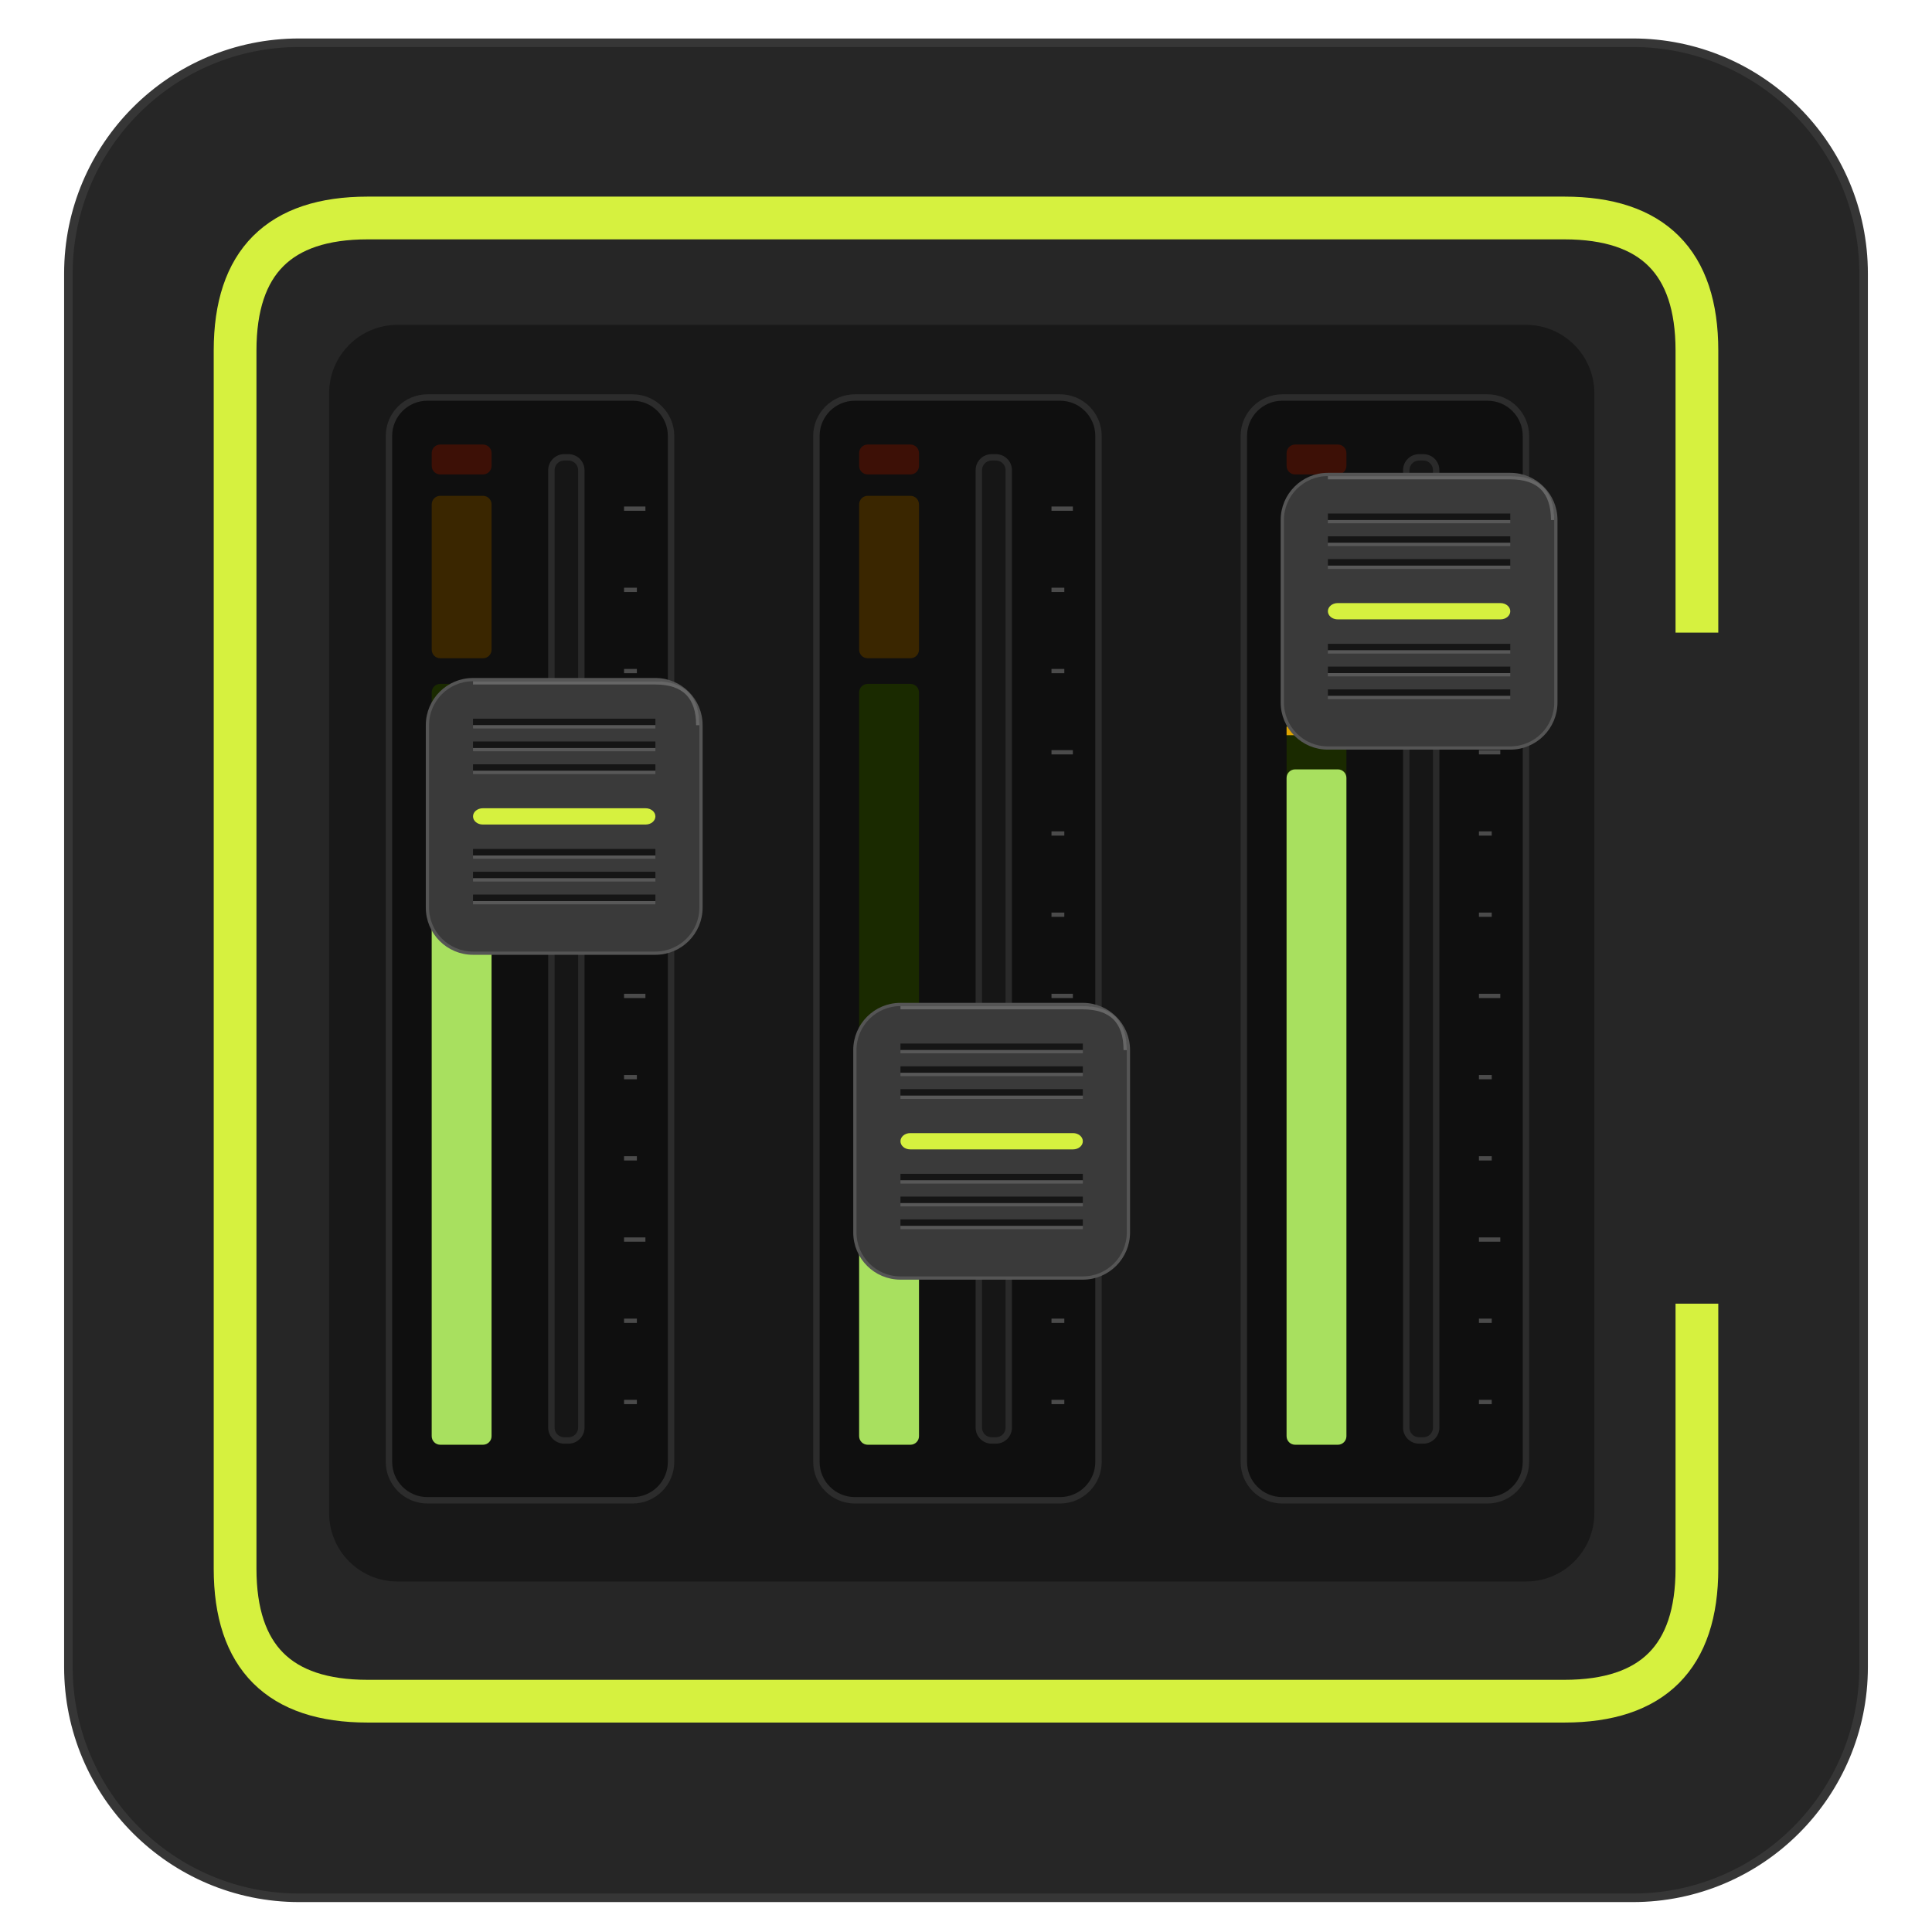
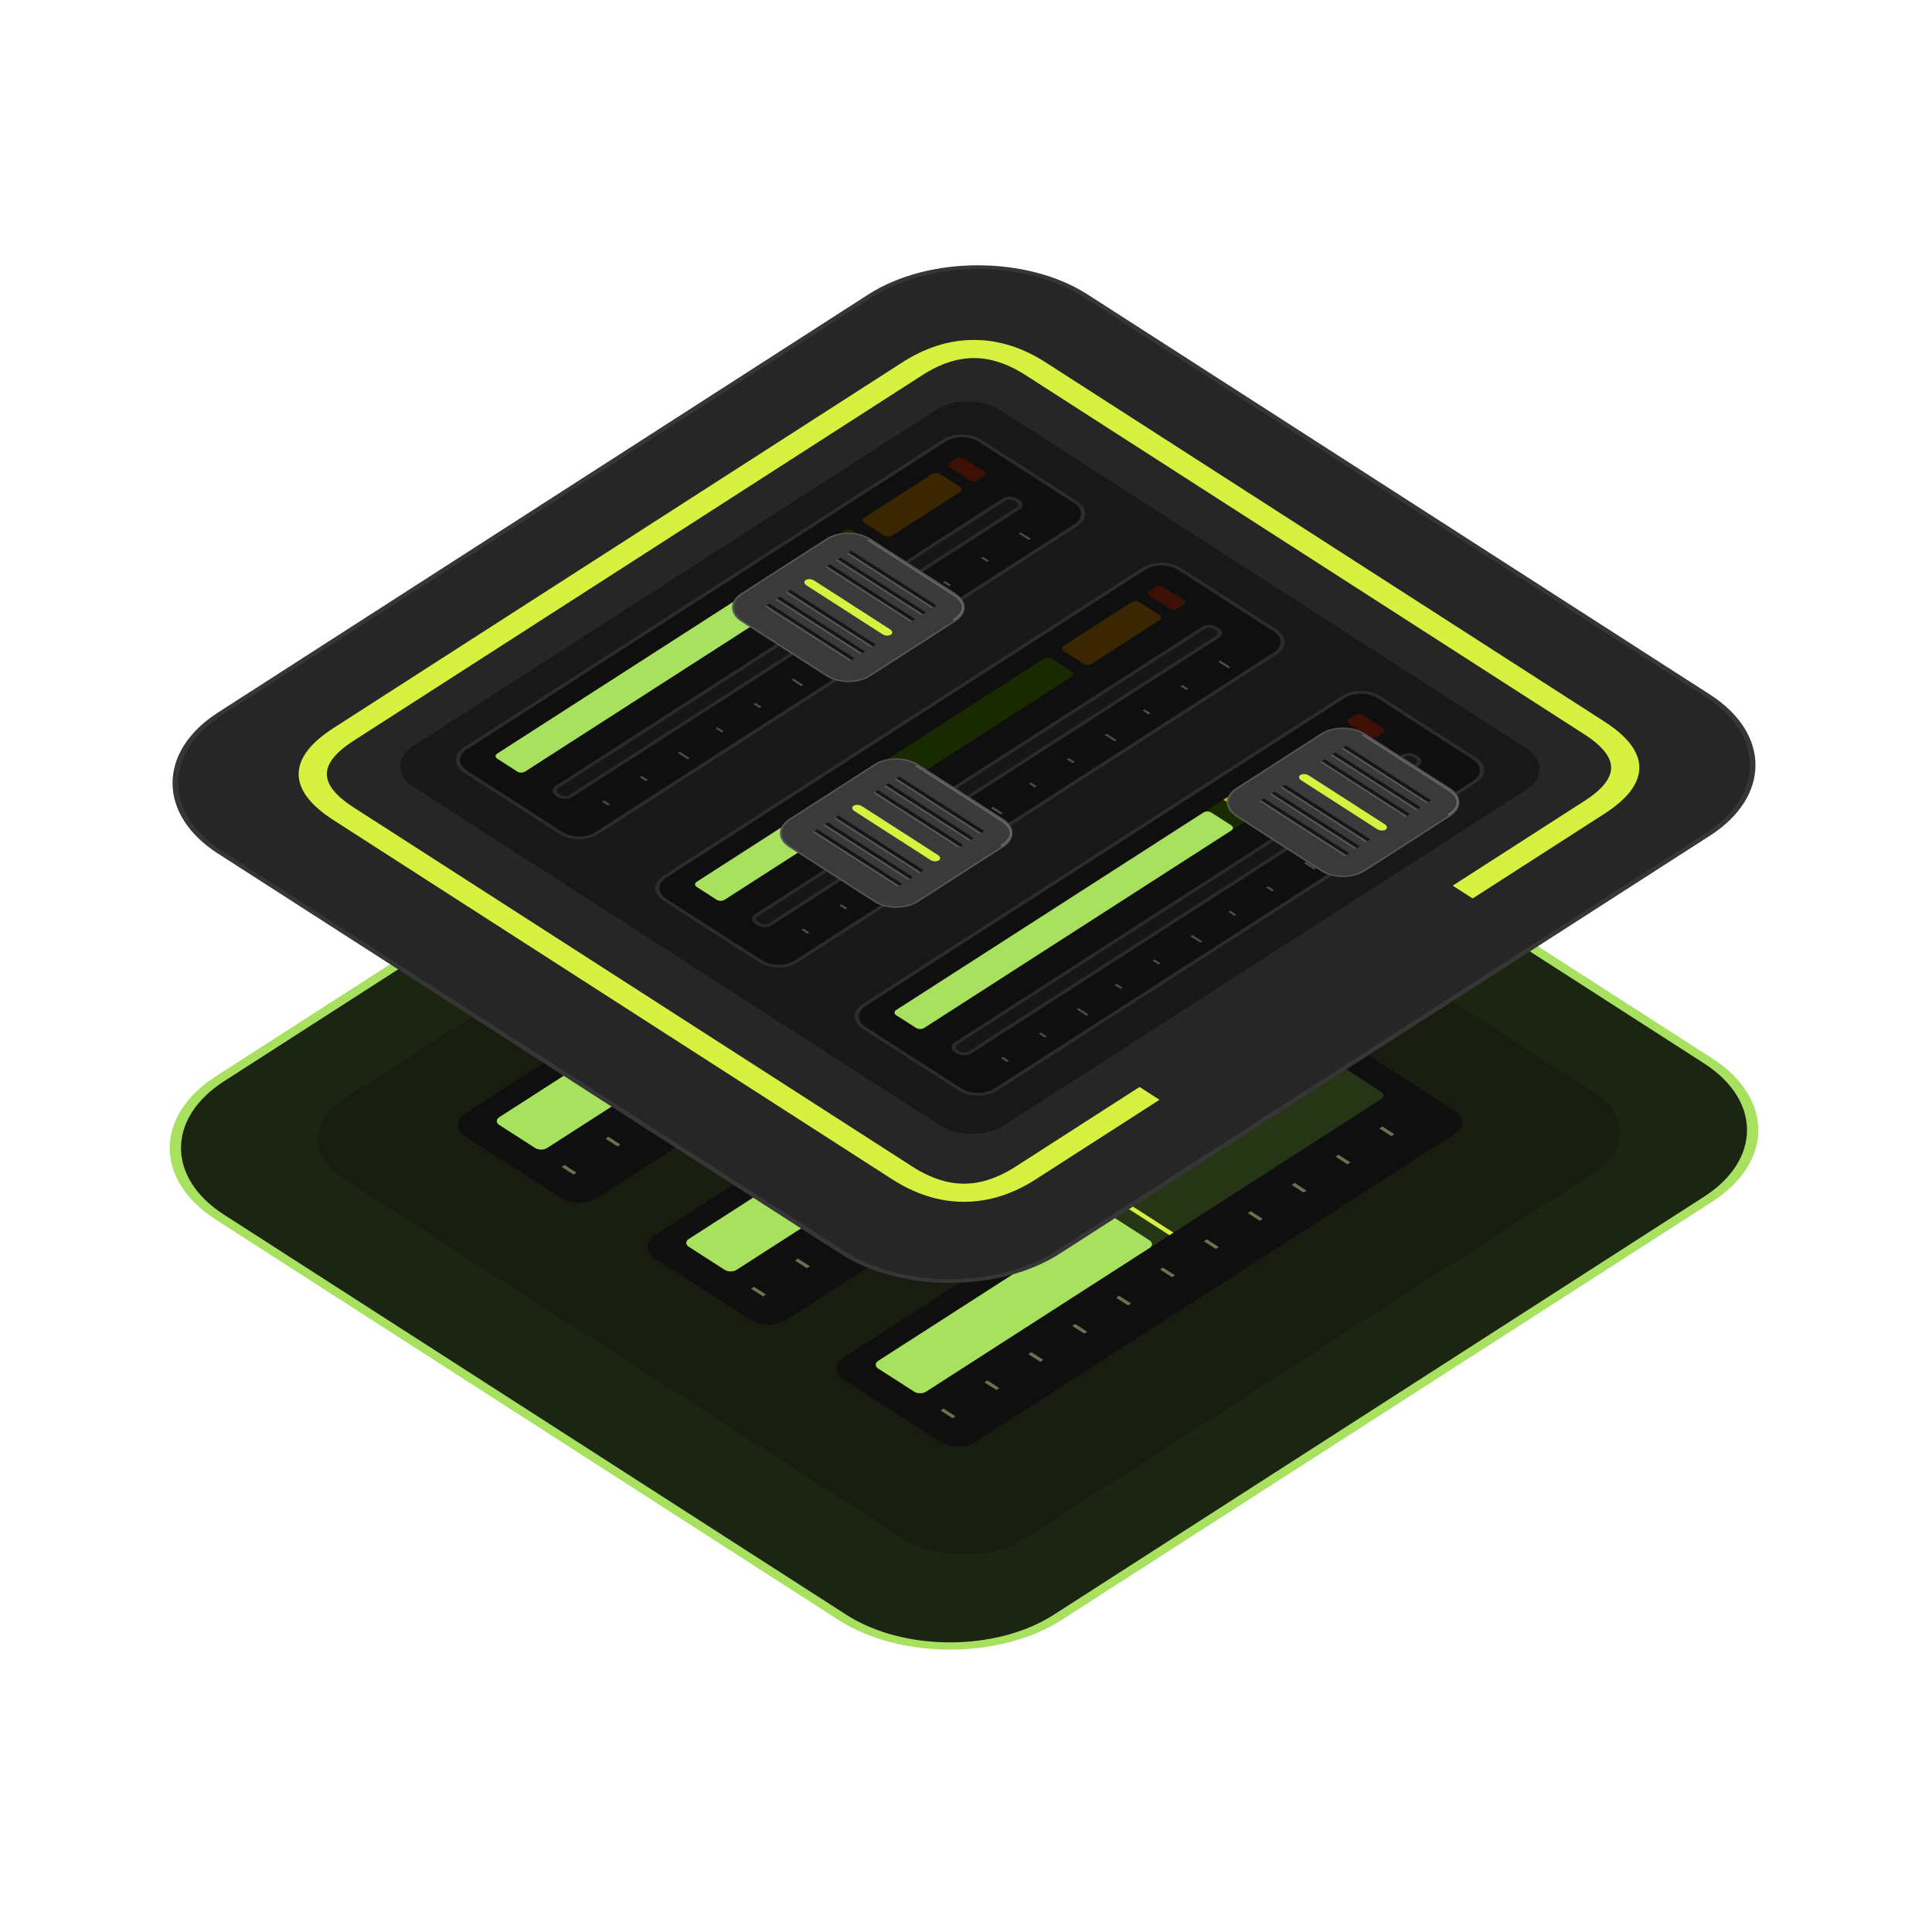
- <svg xmlns="http://www.w3.org/2000/svg" viewBox="100 90 452 452" fill="none" role="img" aria-labelledby="title desc">
-   <g id="console">
-     <rect id="flat-chassis" x="116" y="100" width="420" height="434" rx="54" fill="#262626" stroke="#363636" stroke-width="2" />
-     <g id="04-open-frame">
-       <path d="M497 238v-66q0-31-31-31H186q-31 0-31 31v285q0 31 31 31h280q31 0 31-31v-62" stroke="#d6f13f" stroke-width="10" />
+ <svg xmlns="http://www.w3.org/2000/svg" viewBox="62 30 900 900" fill="none" role="img" aria-labelledby="title desc">
+   <g transform="matrix(.70 .45 -.70 .45 512 290)">
+     <g transform="matrix(1.327434 0 0 1.327434 -132.7434 -119.469)">
+       <rect x="116" y="100" width="420" height="434" rx="54" fill="#1c2412" stroke="#a8e05f" stroke-width="4" />
+       <rect x="155" y="141" width="342" height="347" rx="31" fill="#181d10" />
+       <rect x="191" y="183" width="66" height="258" rx="9" fill="#0f0f0f" />
+       <rect x="201" y="194" width="24" height="234" rx="3" fill="#253515" />
+       <rect x="201" y="280" width="24" height="148" rx="3" fill="#a8e05f" />
+       <path d="M201 272h24" stroke="#d6f13f" stroke-width="2" />
+       <path d="M236 208h6" stroke="#68734e" stroke-width="1.5" />
+       <path d="M236 230h6" stroke="#68734e" stroke-width="1.5" />
+       <path d="M236 252h6" stroke="#68734e" stroke-width="1.5" />
+       <path d="M236 274h6" stroke="#68734e" stroke-width="1.5" />
+       <path d="M236 296h6" stroke="#68734e" stroke-width="1.5" />
+       <path d="M236 318h6" stroke="#68734e" stroke-width="1.5" />
+       <path d="M236 340h6" stroke="#68734e" stroke-width="1.5" />
+       <path d="M236 362h6" stroke="#68734e" stroke-width="1.5" />
+       <path d="M236 384h6" stroke="#68734e" stroke-width="1.5" />
+       <path d="M236 406h6" stroke="#68734e" stroke-width="1.5" />
+       <path d="M236 428h6" stroke="#68734e" stroke-width="1.5" />
+       <rect x="286" y="183" width="66" height="258" rx="9" fill="#0f0f0f" />
+       <rect x="296" y="194" width="24" height="234" rx="3" fill="#253515" />
+       <rect x="296" y="254" width="24" height="174" rx="3" fill="#a8e05f" />
+       <path d="M296 246h24" stroke="#d6f13f" stroke-width="2" />
+       <path d="M331 208h6" stroke="#68734e" stroke-width="1.5" />
+       <path d="M331 230h6" stroke="#68734e" stroke-width="1.5" />
+       <path d="M331 252h6" stroke="#68734e" stroke-width="1.5" />
+       <path d="M331 274h6" stroke="#68734e" stroke-width="1.5" />
+       <path d="M331 296h6" stroke="#68734e" stroke-width="1.5" />
+       <path d="M331 318h6" stroke="#68734e" stroke-width="1.5" />
+       <path d="M331 340h6" stroke="#68734e" stroke-width="1.5" />
+       <path d="M331 362h6" stroke="#68734e" stroke-width="1.5" />
+       <path d="M331 384h6" stroke="#68734e" stroke-width="1.5" />
+       <path d="M331 406h6" stroke="#68734e" stroke-width="1.5" />
+       <path d="M331 428h6" stroke="#68734e" stroke-width="1.5" />
+       <rect x="381" y="183" width="66" height="258" rx="9" fill="#0f0f0f" />
+       <rect x="391" y="194" width="24" height="234" rx="3" fill="#253515" />
+       <rect x="391" y="310" width="24" height="118" rx="3" fill="#a8e05f" />
+       <path d="M391 302h24" stroke="#d6f13f" stroke-width="2" />
+       <path d="M426 208h6" stroke="#68734e" stroke-width="1.5" />
+       <path d="M426 230h6" stroke="#68734e" stroke-width="1.5" />
+       <path d="M426 252h6" stroke="#68734e" stroke-width="1.5" />
+       <path d="M426 274h6" stroke="#68734e" stroke-width="1.5" />
+       <path d="M426 296h6" stroke="#68734e" stroke-width="1.5" />
+       <path d="M426 318h6" stroke="#68734e" stroke-width="1.5" />
+       <path d="M426 340h6" stroke="#68734e" stroke-width="1.5" />
+       <path d="M426 362h6" stroke="#68734e" stroke-width="1.5" />
+       <path d="M426 384h6" stroke="#68734e" stroke-width="1.5" />
+       <path d="M426 406h6" stroke="#68734e" stroke-width="1.5" />
+       <path d="M426 428h6" stroke="#68734e" stroke-width="1.5" />
    </g>
-     <g id="05-control-bed">
-       <rect x="177" y="166" width="296" height="294" rx="16" fill="#181818" />
-     </g>
-     <g id="06-channel-1">
-       <rect x="191" y="183" width="66" height="258" rx="9" fill="#0f0f0f" stroke="#2c2c2c" stroke-width="1.5" />
-       <rect x="195" y="187" width="58" height="250" rx="6" fill="#0f0f0f" />
-       <g id="signal-meter-1">
-         <rect x="201" y="194" width="14" height="7" rx="2" fill="#3d1006" />
-         <rect x="201" y="206" width="14" height="38" rx="2" fill="#3a2600" />
-         <rect x="201" y="250" width="14" height="178" rx="2" fill="#1a2a00" />
-         <rect x="201" y="296" width="14" height="132" rx="2" fill="#a8e05f" />
-         <rect x="201" y="286" width="14" height="2" fill="#e0a400" />
+   </g>
+   <g transform="matrix(.70 .45 -.70 .45 512 120)">
+     <g transform="matrix(1.327434 0 0 1.327434 -132.7434 -119.469)">
+       <g>
+         <rect x="116" y="100" width="420" height="434" rx="54" fill="#262626" stroke="#363636" stroke-width="2" />
+         <g>
+           <path d="M497 238v-66q0-31-31-31H186q-31 0-31 31v285q0 31 31 31h280q31 0 31-31v-62" stroke="#d6f13f" stroke-width="10" />
+         </g>
+         <g>
+           <rect x="177" y="166" width="296" height="294" rx="16" fill="#181818" />
+         </g>
+         <g>
+           <rect x="191" y="183" width="66" height="258" rx="9" fill="#0f0f0f" stroke="#2c2c2c" stroke-width="1.5" />
+           <rect x="195" y="187" width="58" height="250" rx="6" fill="#0f0f0f" />
+           <g>
+             <rect x="201" y="194" width="14" height="7" rx="2" fill="#3d1006" />
+             <rect x="201" y="206" width="14" height="38" rx="2" fill="#3a2600" />
+             <rect x="201" y="250" width="14" height="178" rx="2" fill="#1a2a00" />
+             <rect x="201" y="296" width="14" height="132" rx="2" fill="#a8e05f" />
+             <rect x="201" y="286" width="14" height="2" fill="#e0a400" />
+           </g>
+           <rect x="229" y="197" width="7" height="230" rx="3" fill="#161616" stroke="#2a2a2a" stroke-width="1.5" />
+           <path d="M246 209h5" stroke="#737373" stroke-opacity=".6" stroke-width="1" />
+           <path d="M246 228h3" stroke="#737373" stroke-opacity=".6" stroke-width="1" />
+           <path d="M246 247h3" stroke="#737373" stroke-opacity=".6" stroke-width="1" />
+           <path d="M246 266h5" stroke="#737373" stroke-opacity=".6" stroke-width="1" />
+           <path d="M246 285h3" stroke="#737373" stroke-opacity=".6" stroke-width="1" />
+           <path d="M246 304h3" stroke="#737373" stroke-opacity=".6" stroke-width="1" />
+           <path d="M246 323h5" stroke="#737373" stroke-opacity=".6" stroke-width="1" />
+           <path d="M246 342h3" stroke="#737373" stroke-opacity=".6" stroke-width="1" />
+           <path d="M246 361h3" stroke="#737373" stroke-opacity=".6" stroke-width="1" />
+           <path d="M246 380h5" stroke="#737373" stroke-opacity=".6" stroke-width="1" />
+           <path d="M246 399h3" stroke="#737373" stroke-opacity=".6" stroke-width="1" />
+           <path d="M246 418h3" stroke="#737373" stroke-opacity=".6" stroke-width="1" />
+         </g>
+         <g transform="translate(200 249) scale(0.7619048)">
+           <rect width="84" height="84" rx="14" fill="#3a3a3a" stroke="#555" stroke-width="1" />
+           <path d="M14 1h56q13 0 13 13" stroke="#666" stroke-width="1" />
+           <path d="M14 13h56" stroke="#151515" stroke-width="2" />
+           <path d="M14 14.5h56" stroke="#585858" stroke-width="1" />
+           <path d="M14 20h56" stroke="#151515" stroke-width="2" />
+           <path d="M14 21.5h56" stroke="#585858" stroke-width="1" />
+           <path d="M14 27h56" stroke="#151515" stroke-width="2" />
+           <path d="M14 28.5h56" stroke="#585858" stroke-width="1" />
+           <path d="M14 53h56" stroke="#151515" stroke-width="2" />
+           <path d="M14 54.5h56" stroke="#585858" stroke-width="1" />
+           <path d="M14 60h56" stroke="#151515" stroke-width="2" />
+           <path d="M14 61.5h56" stroke="#585858" stroke-width="1" />
+           <path d="M14 67h56" stroke="#151515" stroke-width="2" />
+           <path d="M14 68.5h56" stroke="#585858" stroke-width="1" />
+           <rect x="14" y="39.5" width="56" height="5" rx="3" fill="#d6f13f" />
+         </g>
+         <g>
+           <rect x="291" y="183" width="66" height="258" rx="9" fill="#0f0f0f" stroke="#2c2c2c" stroke-width="1.5" />
+           <rect x="295" y="187" width="58" height="250" rx="6" fill="#0f0f0f" />
+           <g>
+             <rect x="301" y="194" width="14" height="7" rx="2" fill="#3d1006" />
+             <rect x="301" y="206" width="14" height="38" rx="2" fill="#3a2600" />
+             <rect x="301" y="250" width="14" height="178" rx="2" fill="#1a2a00" />
+             <rect x="301" y="350" width="14" height="78" rx="2" fill="#a8e05f" />
+             <rect x="301" y="340" width="14" height="2" fill="#e0a400" />
+           </g>
+           <rect x="329" y="197" width="7" height="230" rx="3" fill="#161616" stroke="#2a2a2a" stroke-width="1.5" />
+           <path d="M346 209h5" stroke="#737373" stroke-opacity=".6" stroke-width="1" />
+           <path d="M346 228h3" stroke="#737373" stroke-opacity=".6" stroke-width="1" />
+           <path d="M346 247h3" stroke="#737373" stroke-opacity=".6" stroke-width="1" />
+           <path d="M346 266h5" stroke="#737373" stroke-opacity=".6" stroke-width="1" />
+           <path d="M346 285h3" stroke="#737373" stroke-opacity=".6" stroke-width="1" />
+           <path d="M346 304h3" stroke="#737373" stroke-opacity=".6" stroke-width="1" />
+           <path d="M346 323h5" stroke="#737373" stroke-opacity=".6" stroke-width="1" />
+           <path d="M346 342h3" stroke="#737373" stroke-opacity=".6" stroke-width="1" />
+           <path d="M346 361h3" stroke="#737373" stroke-opacity=".6" stroke-width="1" />
+           <path d="M346 380h5" stroke="#737373" stroke-opacity=".6" stroke-width="1" />
+           <path d="M346 399h3" stroke="#737373" stroke-opacity=".6" stroke-width="1" />
+           <path d="M346 418h3" stroke="#737373" stroke-opacity=".6" stroke-width="1" />
+         </g>
+         <g transform="translate(300 325) scale(0.7619048)">
+           <rect width="84" height="84" rx="14" fill="#3a3a3a" stroke="#555" stroke-width="1" />
+           <path d="M14 1h56q13 0 13 13" stroke="#666" stroke-width="1" />
+           <path d="M14 13h56" stroke="#151515" stroke-width="2" />
+           <path d="M14 14.5h56" stroke="#585858" stroke-width="1" />
+           <path d="M14 20h56" stroke="#151515" stroke-width="2" />
+           <path d="M14 21.5h56" stroke="#585858" stroke-width="1" />
+           <path d="M14 27h56" stroke="#151515" stroke-width="2" />
+           <path d="M14 28.5h56" stroke="#585858" stroke-width="1" />
+           <path d="M14 53h56" stroke="#151515" stroke-width="2" />
+           <path d="M14 54.5h56" stroke="#585858" stroke-width="1" />
+           <path d="M14 60h56" stroke="#151515" stroke-width="2" />
+           <path d="M14 61.5h56" stroke="#585858" stroke-width="1" />
+           <path d="M14 67h56" stroke="#151515" stroke-width="2" />
+           <path d="M14 68.5h56" stroke="#585858" stroke-width="1" />
+           <rect x="14" y="39.5" width="56" height="5" rx="3" fill="#d6f13f" />
+         </g>
+         <g>
+           <rect x="391" y="183" width="66" height="258" rx="9" fill="#0f0f0f" stroke="#2c2c2c" stroke-width="1.5" />
+           <rect x="395" y="187" width="58" height="250" rx="6" fill="#0f0f0f" />
+           <g>
+             <rect x="401" y="194" width="14" height="7" rx="2" fill="#3d1006" />
+             <rect x="401" y="206" width="14" height="38" rx="2" fill="#3a2600" />
+             <rect x="401" y="250" width="14" height="178" rx="2" fill="#1a2a00" />
+             <rect x="401" y="270" width="14" height="158" rx="2" fill="#a8e05f" />
+             <rect x="401" y="260" width="14" height="2" fill="#e0a400" />
+           </g>
+           <rect x="429" y="197" width="7" height="230" rx="3" fill="#161616" stroke="#2a2a2a" stroke-width="1.5" />
+           <path d="M446 209h5" stroke="#737373" stroke-opacity=".6" stroke-width="1" />
+           <path d="M446 228h3" stroke="#737373" stroke-opacity=".6" stroke-width="1" />
+           <path d="M446 247h3" stroke="#737373" stroke-opacity=".6" stroke-width="1" />
+           <path d="M446 266h5" stroke="#737373" stroke-opacity=".6" stroke-width="1" />
+           <path d="M446 285h3" stroke="#737373" stroke-opacity=".6" stroke-width="1" />
+           <path d="M446 304h3" stroke="#737373" stroke-opacity=".6" stroke-width="1" />
+           <path d="M446 323h5" stroke="#737373" stroke-opacity=".6" stroke-width="1" />
+           <path d="M446 342h3" stroke="#737373" stroke-opacity=".6" stroke-width="1" />
+           <path d="M446 361h3" stroke="#737373" stroke-opacity=".6" stroke-width="1" />
+           <path d="M446 380h5" stroke="#737373" stroke-opacity=".6" stroke-width="1" />
+           <path d="M446 399h3" stroke="#737373" stroke-opacity=".6" stroke-width="1" />
+           <path d="M446 418h3" stroke="#737373" stroke-opacity=".6" stroke-width="1" />
+         </g>
+         <g transform="translate(400 201) scale(0.7619048)">
+           <rect width="84" height="84" rx="14" fill="#3a3a3a" stroke="#555" stroke-width="1" />
+           <path d="M14 1h56q13 0 13 13" stroke="#666" stroke-width="1" />
+           <path d="M14 13h56" stroke="#151515" stroke-width="2" />
+           <path d="M14 14.5h56" stroke="#585858" stroke-width="1" />
+           <path d="M14 20h56" stroke="#151515" stroke-width="2" />
+           <path d="M14 21.5h56" stroke="#585858" stroke-width="1" />
+           <path d="M14 27h56" stroke="#151515" stroke-width="2" />
+           <path d="M14 28.5h56" stroke="#585858" stroke-width="1" />
+           <path d="M14 53h56" stroke="#151515" stroke-width="2" />
+           <path d="M14 54.5h56" stroke="#585858" stroke-width="1" />
+           <path d="M14 60h56" stroke="#151515" stroke-width="2" />
+           <path d="M14 61.5h56" stroke="#585858" stroke-width="1" />
+           <path d="M14 67h56" stroke="#151515" stroke-width="2" />
+           <path d="M14 68.5h56" stroke="#585858" stroke-width="1" />
+           <rect x="14" y="39.5" width="56" height="5" rx="3" fill="#d6f13f" />
+         </g>
      </g>
-       <rect x="229" y="197" width="7" height="230" rx="3" fill="#161616" stroke="#2a2a2a" stroke-width="1.5" />
-       <path d="M246 209h5" stroke="#737373" stroke-opacity=".6" stroke-width="1" />
-       <path d="M246 228h3" stroke="#737373" stroke-opacity=".6" stroke-width="1" />
-       <path d="M246 247h3" stroke="#737373" stroke-opacity=".6" stroke-width="1" />
-       <path d="M246 266h5" stroke="#737373" stroke-opacity=".6" stroke-width="1" />
-       <path d="M246 285h3" stroke="#737373" stroke-opacity=".6" stroke-width="1" />
-       <path d="M246 304h3" stroke="#737373" stroke-opacity=".6" stroke-width="1" />
-       <path d="M246 323h5" stroke="#737373" stroke-opacity=".6" stroke-width="1" />
-       <path d="M246 342h3" stroke="#737373" stroke-opacity=".6" stroke-width="1" />
-       <path d="M246 361h3" stroke="#737373" stroke-opacity=".6" stroke-width="1" />
-       <path d="M246 380h5" stroke="#737373" stroke-opacity=".6" stroke-width="1" />
-       <path d="M246 399h3" stroke="#737373" stroke-opacity=".6" stroke-width="1" />
-       <path d="M246 418h3" stroke="#737373" stroke-opacity=".6" stroke-width="1" />
-     </g>
-     <g id="07-fader-cap-1" transform="translate(200 249) scale(0.7619048)">
-       <rect width="84" height="84" rx="14" fill="#3a3a3a" stroke="#555" stroke-width="1" />
-       <path d="M14 1h56q13 0 13 13" stroke="#666" stroke-width="1" />
-       <path d="M14 13h56" stroke="#151515" stroke-width="2" />
-       <path d="M14 14.5h56" stroke="#585858" stroke-width="1" />
-       <path d="M14 20h56" stroke="#151515" stroke-width="2" />
-       <path d="M14 21.5h56" stroke="#585858" stroke-width="1" />
-       <path d="M14 27h56" stroke="#151515" stroke-width="2" />
-       <path d="M14 28.5h56" stroke="#585858" stroke-width="1" />
-       <path d="M14 53h56" stroke="#151515" stroke-width="2" />
-       <path d="M14 54.5h56" stroke="#585858" stroke-width="1" />
-       <path d="M14 60h56" stroke="#151515" stroke-width="2" />
-       <path d="M14 61.5h56" stroke="#585858" stroke-width="1" />
-       <path d="M14 67h56" stroke="#151515" stroke-width="2" />
-       <path d="M14 68.5h56" stroke="#585858" stroke-width="1" />
-       <rect x="14" y="39.5" width="56" height="5" rx="3" fill="#d6f13f" />
-     </g>
-     <g id="06-channel-2">
-       <rect x="291" y="183" width="66" height="258" rx="9" fill="#0f0f0f" stroke="#2c2c2c" stroke-width="1.5" />
-       <rect x="295" y="187" width="58" height="250" rx="6" fill="#0f0f0f" />
-       <g id="signal-meter-2">
-         <rect x="301" y="194" width="14" height="7" rx="2" fill="#3d1006" />
-         <rect x="301" y="206" width="14" height="38" rx="2" fill="#3a2600" />
-         <rect x="301" y="250" width="14" height="178" rx="2" fill="#1a2a00" />
-         <rect x="301" y="350" width="14" height="78" rx="2" fill="#a8e05f" />
-         <rect x="301" y="340" width="14" height="2" fill="#e0a400" />
-       </g>
-       <rect x="329" y="197" width="7" height="230" rx="3" fill="#161616" stroke="#2a2a2a" stroke-width="1.5" />
-       <path d="M346 209h5" stroke="#737373" stroke-opacity=".6" stroke-width="1" />
-       <path d="M346 228h3" stroke="#737373" stroke-opacity=".6" stroke-width="1" />
-       <path d="M346 247h3" stroke="#737373" stroke-opacity=".6" stroke-width="1" />
-       <path d="M346 266h5" stroke="#737373" stroke-opacity=".6" stroke-width="1" />
-       <path d="M346 285h3" stroke="#737373" stroke-opacity=".6" stroke-width="1" />
-       <path d="M346 304h3" stroke="#737373" stroke-opacity=".6" stroke-width="1" />
-       <path d="M346 323h5" stroke="#737373" stroke-opacity=".6" stroke-width="1" />
-       <path d="M346 342h3" stroke="#737373" stroke-opacity=".6" stroke-width="1" />
-       <path d="M346 361h3" stroke="#737373" stroke-opacity=".6" stroke-width="1" />
-       <path d="M346 380h5" stroke="#737373" stroke-opacity=".6" stroke-width="1" />
-       <path d="M346 399h3" stroke="#737373" stroke-opacity=".6" stroke-width="1" />
-       <path d="M346 418h3" stroke="#737373" stroke-opacity=".6" stroke-width="1" />
-     </g>
-     <g id="07-fader-cap-2" transform="translate(300 325) scale(0.7619048)">
-       <rect width="84" height="84" rx="14" fill="#3a3a3a" stroke="#555" stroke-width="1" />
-       <path d="M14 1h56q13 0 13 13" stroke="#666" stroke-width="1" />
-       <path d="M14 13h56" stroke="#151515" stroke-width="2" />
-       <path d="M14 14.5h56" stroke="#585858" stroke-width="1" />
-       <path d="M14 20h56" stroke="#151515" stroke-width="2" />
-       <path d="M14 21.5h56" stroke="#585858" stroke-width="1" />
-       <path d="M14 27h56" stroke="#151515" stroke-width="2" />
-       <path d="M14 28.5h56" stroke="#585858" stroke-width="1" />
-       <path d="M14 53h56" stroke="#151515" stroke-width="2" />
-       <path d="M14 54.5h56" stroke="#585858" stroke-width="1" />
-       <path d="M14 60h56" stroke="#151515" stroke-width="2" />
-       <path d="M14 61.5h56" stroke="#585858" stroke-width="1" />
-       <path d="M14 67h56" stroke="#151515" stroke-width="2" />
-       <path d="M14 68.5h56" stroke="#585858" stroke-width="1" />
-       <rect x="14" y="39.5" width="56" height="5" rx="3" fill="#d6f13f" />
-     </g>
-     <g id="06-channel-3">
-       <rect x="391" y="183" width="66" height="258" rx="9" fill="#0f0f0f" stroke="#2c2c2c" stroke-width="1.5" />
-       <rect x="395" y="187" width="58" height="250" rx="6" fill="#0f0f0f" />
-       <g id="signal-meter-3">
-         <rect x="401" y="194" width="14" height="7" rx="2" fill="#3d1006" />
-         <rect x="401" y="206" width="14" height="38" rx="2" fill="#3a2600" />
-         <rect x="401" y="250" width="14" height="178" rx="2" fill="#1a2a00" />
-         <rect x="401" y="270" width="14" height="158" rx="2" fill="#a8e05f" />
-         <rect x="401" y="260" width="14" height="2" fill="#e0a400" />
-       </g>
-       <rect x="429" y="197" width="7" height="230" rx="3" fill="#161616" stroke="#2a2a2a" stroke-width="1.5" />
-       <path d="M446 209h5" stroke="#737373" stroke-opacity=".6" stroke-width="1" />
-       <path d="M446 228h3" stroke="#737373" stroke-opacity=".6" stroke-width="1" />
-       <path d="M446 247h3" stroke="#737373" stroke-opacity=".6" stroke-width="1" />
-       <path d="M446 266h5" stroke="#737373" stroke-opacity=".6" stroke-width="1" />
-       <path d="M446 285h3" stroke="#737373" stroke-opacity=".6" stroke-width="1" />
-       <path d="M446 304h3" stroke="#737373" stroke-opacity=".6" stroke-width="1" />
-       <path d="M446 323h5" stroke="#737373" stroke-opacity=".6" stroke-width="1" />
-       <path d="M446 342h3" stroke="#737373" stroke-opacity=".6" stroke-width="1" />
-       <path d="M446 361h3" stroke="#737373" stroke-opacity=".6" stroke-width="1" />
-       <path d="M446 380h5" stroke="#737373" stroke-opacity=".6" stroke-width="1" />
-       <path d="M446 399h3" stroke="#737373" stroke-opacity=".6" stroke-width="1" />
-       <path d="M446 418h3" stroke="#737373" stroke-opacity=".6" stroke-width="1" />
-     </g>
-     <g id="07-fader-cap-3" transform="translate(400 201) scale(0.7619048)">
-       <rect width="84" height="84" rx="14" fill="#3a3a3a" stroke="#555" stroke-width="1" />
-       <path d="M14 1h56q13 0 13 13" stroke="#666" stroke-width="1" />
-       <path d="M14 13h56" stroke="#151515" stroke-width="2" />
-       <path d="M14 14.5h56" stroke="#585858" stroke-width="1" />
-       <path d="M14 20h56" stroke="#151515" stroke-width="2" />
-       <path d="M14 21.5h56" stroke="#585858" stroke-width="1" />
-       <path d="M14 27h56" stroke="#151515" stroke-width="2" />
-       <path d="M14 28.5h56" stroke="#585858" stroke-width="1" />
-       <path d="M14 53h56" stroke="#151515" stroke-width="2" />
-       <path d="M14 54.5h56" stroke="#585858" stroke-width="1" />
-       <path d="M14 60h56" stroke="#151515" stroke-width="2" />
-       <path d="M14 61.5h56" stroke="#585858" stroke-width="1" />
-       <path d="M14 67h56" stroke="#151515" stroke-width="2" />
-       <path d="M14 68.5h56" stroke="#585858" stroke-width="1" />
-       <rect x="14" y="39.5" width="56" height="5" rx="3" fill="#d6f13f" />
    </g>
  </g>
</svg>
